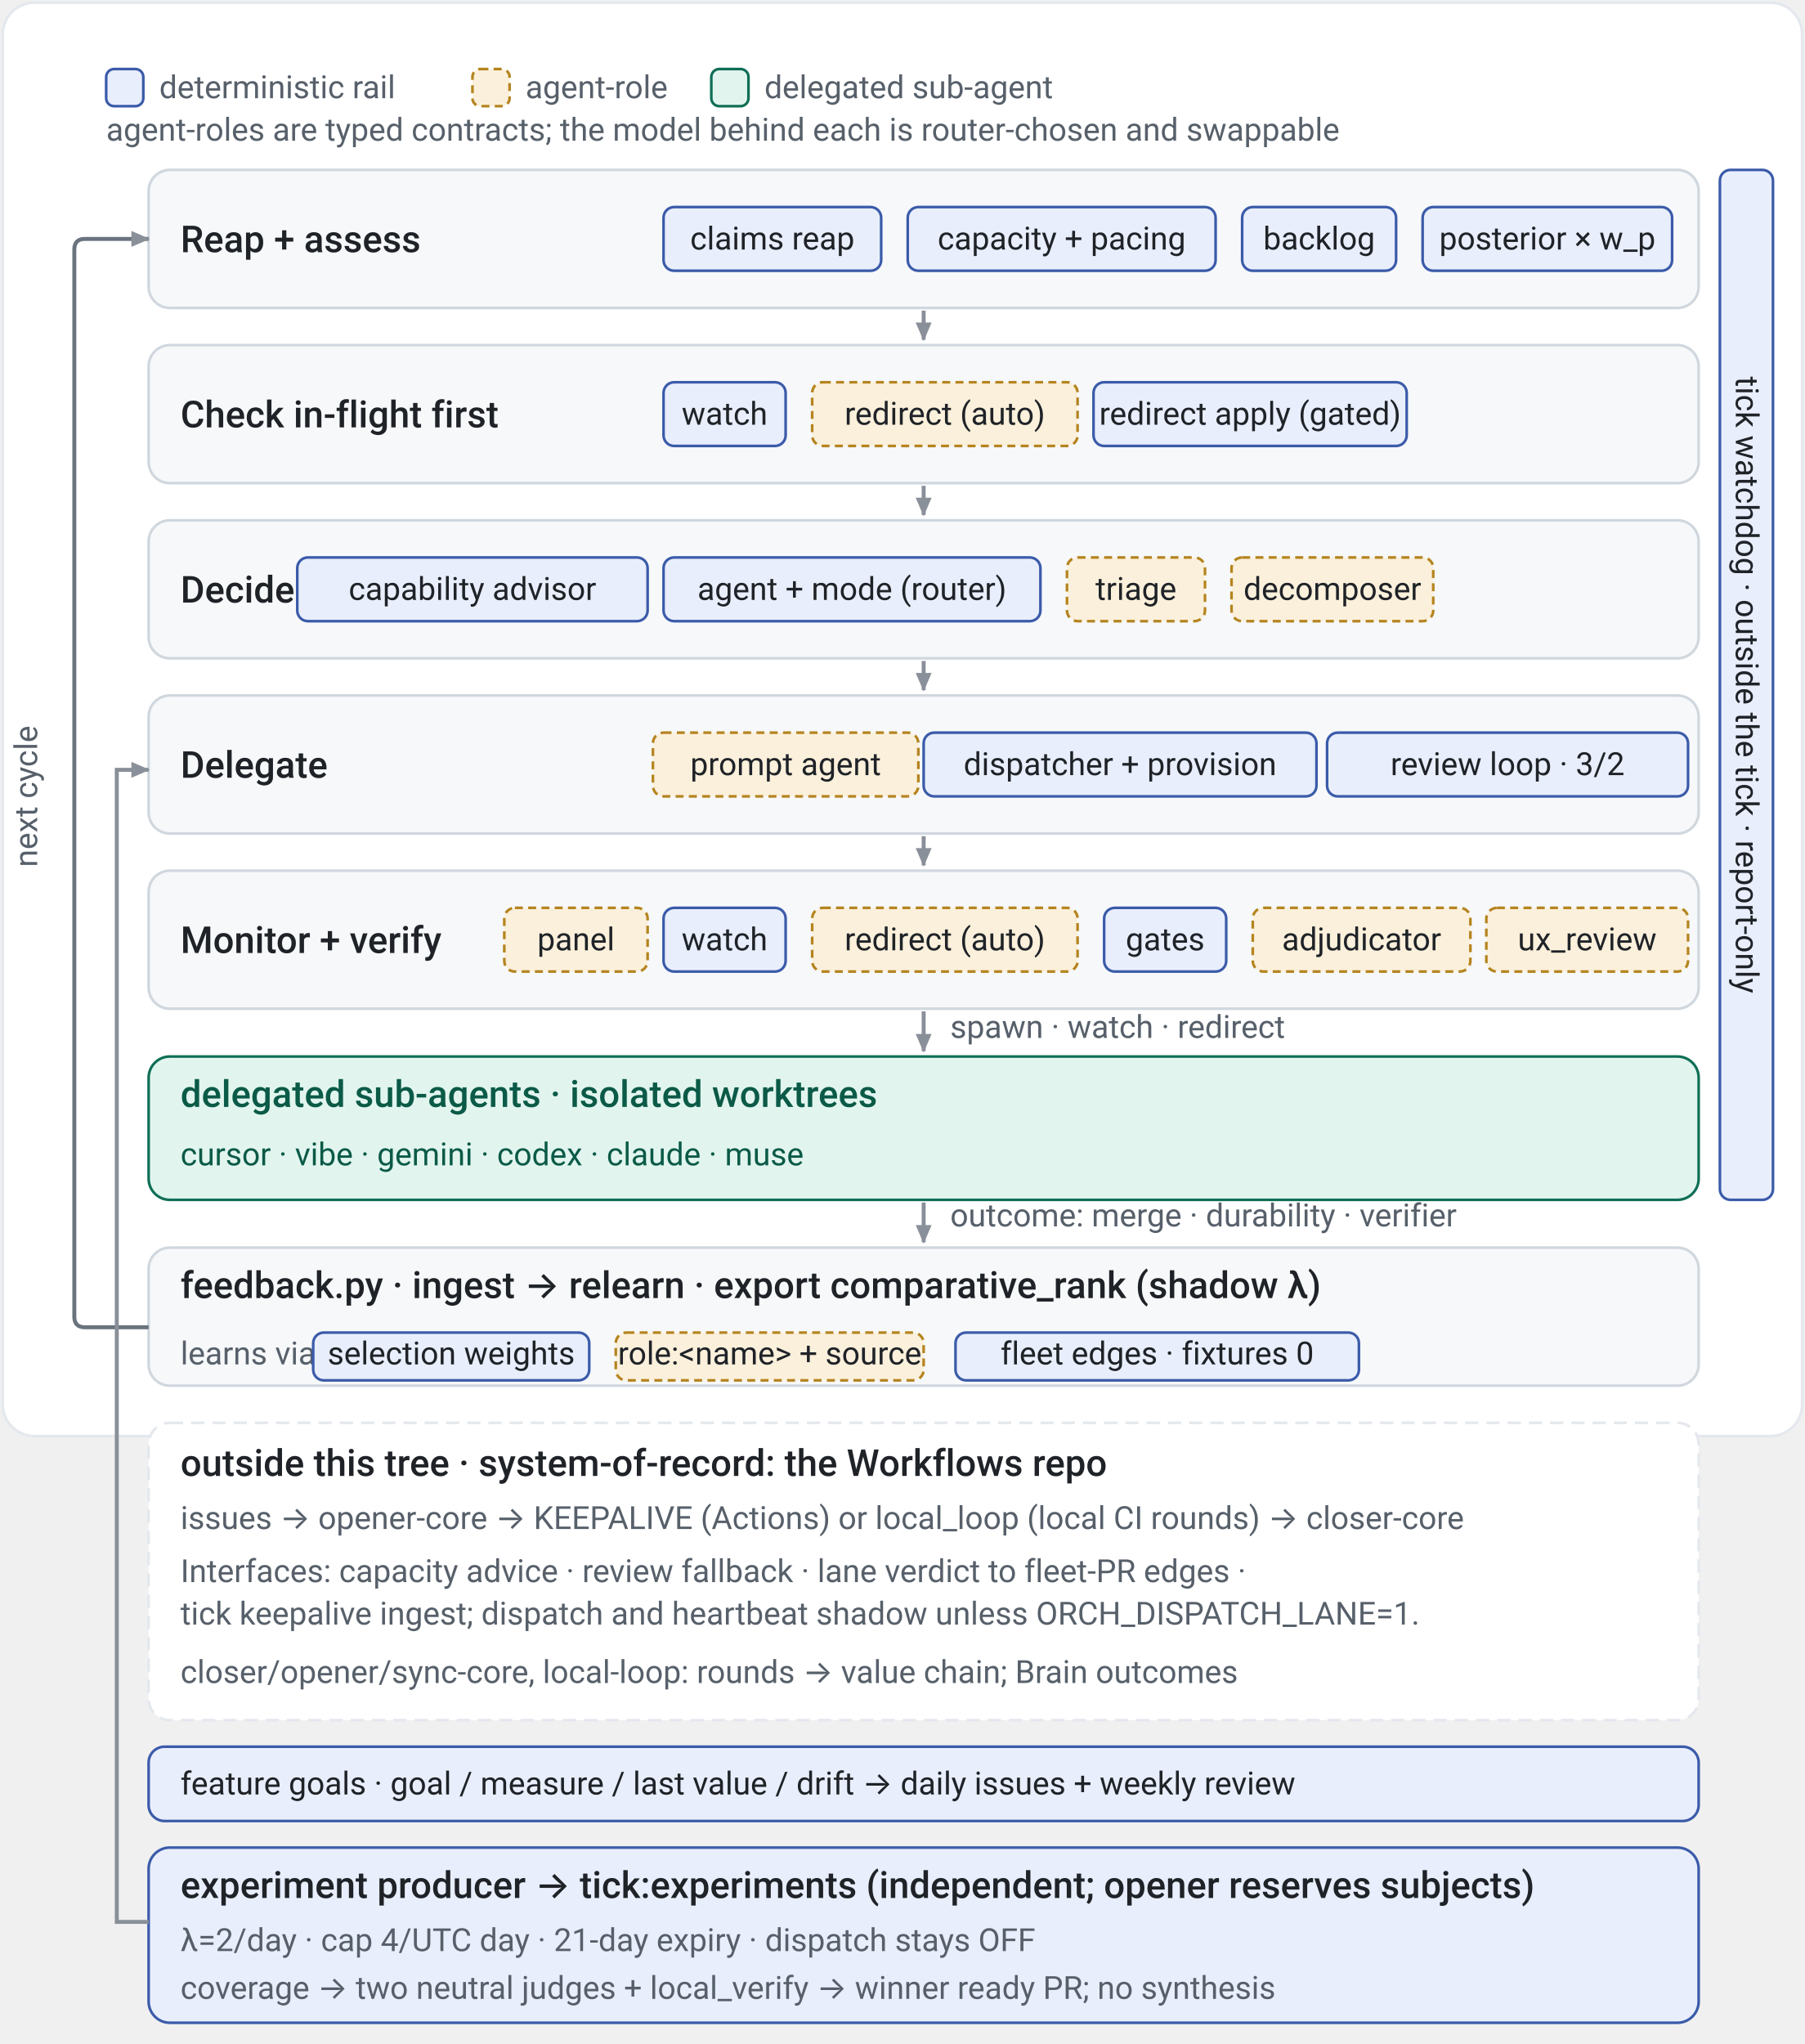
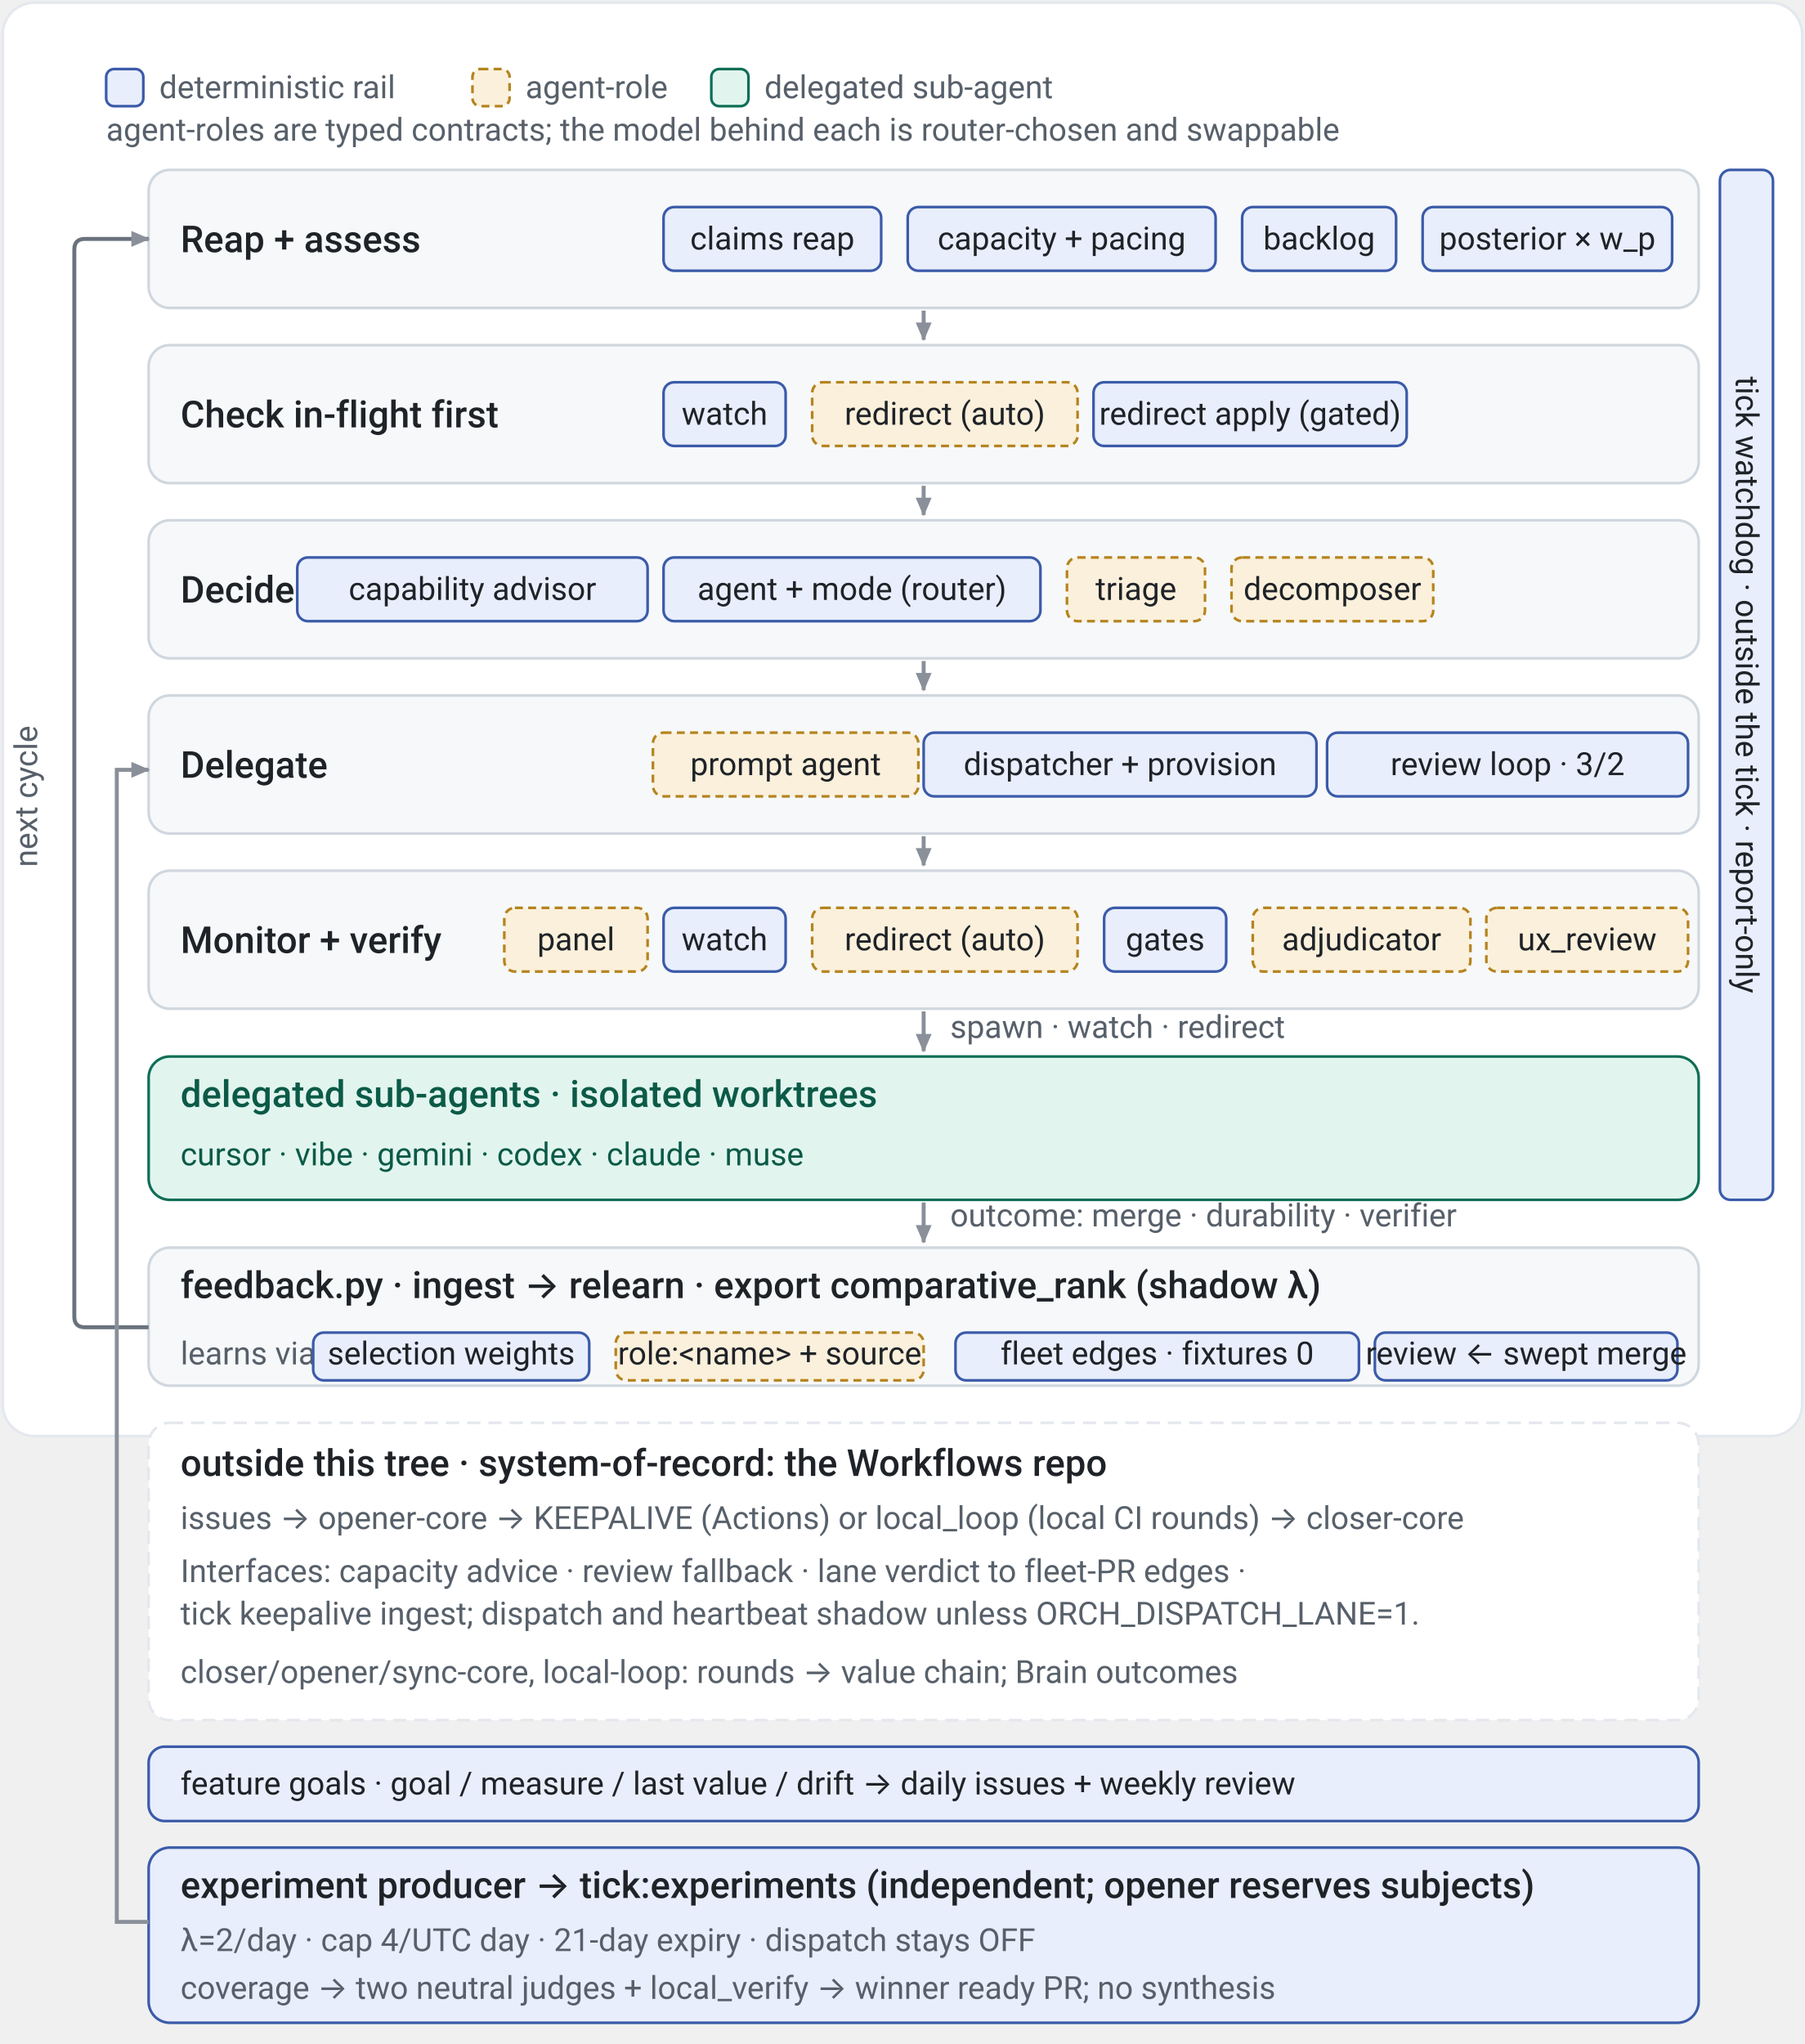
<svg xmlns="http://www.w3.org/2000/svg" width="680" viewBox="0 0 680 770" role="img">
  <style>
  .bg{fill:#ffffff;stroke:#e4e8ee;}
  .t,.th,.subhead{font:500 14px ui-sans-serif,system-ui,-apple-system,"Segoe UI",Roboto,sans-serif;fill:#1f2328;}
  .subhead{fill:#0b5a47;}
  .ts{font:400 12px ui-sans-serif,system-ui,-apple-system,"Segoe UI",Roboto,sans-serif;fill:#57606a;}
  .ct{font:400 12px ui-sans-serif,system-ui,-apple-system,"Segoe UI",Roboto,sans-serif;fill:#1f2328;}
  .ctsub{font:400 12px ui-sans-serif,system-ui,-apple-system,"Segoe UI",Roboto,sans-serif;fill:#0b5a47;}
  .stage{fill:#f6f8fa;stroke:#d0d7de;}
  .rail{fill:#e8eefb;stroke:#3b5ba9;}
  .role{fill:#fbf0db;stroke:#b5841f;stroke-dasharray:3 2;}
  .sub{fill:#e1f5ee;stroke:#0f6e56;}
  .arrow{stroke:#8a9099;stroke-width:1.5;fill:none;}
  .return{stroke:#6a737d;stroke-width:1.5;fill:none;}
</style>
  <defs>
    <marker id="ah" markerWidth="9" markerHeight="9" refX="6.5" refY="3" orient="auto" markerUnits="userSpaceOnUse">
      <path d="M0,0 L7,3 L0,6 Z" fill="#8a9099" />
    </marker>
  </defs>
  <rect class="bg" x="1" y="1" width="678" height="540" rx="12" />
  <rect class="rail" x="40" y="26" width="14" height="14" rx="3" />
  <text class="ts" x="60" y="37">deterministic rail</text>
  <rect class="role" x="178" y="26" width="14" height="14" rx="3" />
  <text class="ts" x="198" y="37">agent-role</text>
  <rect class="sub" x="268" y="26" width="14" height="14" rx="3" />
  <text class="ts" x="288" y="37">delegated sub-agent</text>
  <text class="ts" x="40" y="53">agent-roles are typed contracts; the model behind each is router-chosen and swappable</text>
  <rect class="stage" x="56" y="64" width="584" height="52" rx="8" />
  <text class="th" x="68" y="95">Reap + assess</text>
  <rect class="rail" x="250" y="78" width="82" height="24" rx="4" />
  <text class="ct" x="291" y="94" text-anchor="middle">claims reap</text>
  <rect class="rail" x="342" y="78" width="116" height="24" rx="4" />
  <text class="ct" x="400" y="94" text-anchor="middle">capacity + pacing</text>
  <rect class="rail" x="468" y="78" width="58" height="24" rx="4" />
  <text class="ct" x="497" y="94" text-anchor="middle">backlog</text>
  <rect class="rail" x="536" y="78" width="94" height="24" rx="4" />
  <text class="ct" x="583" y="94" text-anchor="middle">posterior × w_p</text>
  <rect class="stage" x="56" y="130" width="584" height="52" rx="8" />
  <text class="th" x="68" y="161">Check in-flight first</text>
  <rect class="rail" x="250" y="144" width="46" height="24" rx="4" />
  <text class="ct" x="273" y="160" text-anchor="middle">watch</text>
  <rect class="role" x="306" y="144" width="100" height="24" rx="4" />
  <text class="ct" x="356" y="160" text-anchor="middle">redirect (auto)</text>
  <rect class="rail" x="412" y="144" width="118" height="24" rx="4" />
  <text class="ct" x="471" y="160" text-anchor="middle">redirect apply (gated)</text>
  <g />
  <rect class="stage" x="56" y="196" width="584" height="52" rx="8" />
  <text class="th" x="68" y="227">Decide</text>
  <rect class="rail" x="112" y="210" width="132" height="24" rx="4" />
  <text class="ct" x="178" y="226" text-anchor="middle">capability advisor</text>
  <rect class="rail" x="250" y="210" width="142" height="24" rx="4" />
  <text class="ct" x="321" y="226" text-anchor="middle">agent + mode (router)</text>
  <rect class="role" x="402" y="210" width="52" height="24" rx="4" />
  <text class="ct" x="428" y="226" text-anchor="middle">triage</text>
  <rect class="role" x="464" y="210" width="76" height="24" rx="4" />
  <text class="ct" x="502" y="226" text-anchor="middle">decomposer</text>
  <rect class="stage" x="56" y="262" width="584" height="52" rx="8" />
  <text class="th" x="68" y="293">Delegate</text>
  <rect class="role" x="246" y="276" width="100" height="24" rx="4" />
  <text class="ct" x="296" y="292" text-anchor="middle">prompt agent</text>
  <rect class="rail" x="348" y="276" width="148" height="24" rx="4" />
  <text class="ct" x="422" y="292" text-anchor="middle">dispatcher + provision</text>
  <rect class="rail" x="500" y="276" width="136" height="24" rx="4" />
  <text class="ct" x="568" y="292" text-anchor="middle">review loop · 3/2</text>
  <g />
  <rect class="stage" x="56" y="328" width="584" height="52" rx="8" />
  <text class="th" x="68" y="359">Monitor + verify</text>
  <rect class="rail" x="250" y="342" width="46" height="24" rx="4" />
  <text class="ct" x="273" y="358" text-anchor="middle">watch</text>
  <rect class="role" x="306" y="342" width="100" height="24" rx="4" />
  <text class="ct" x="356" y="358" text-anchor="middle">redirect (auto)</text>
  <rect class="rail" x="416" y="342" width="46" height="24" rx="4" />
  <text class="ct" x="439" y="358" text-anchor="middle">gates</text>
  <rect class="role" x="472" y="342" width="82" height="24" rx="4" />
  <text class="ct" x="513" y="358" text-anchor="middle">adjudicator</text>
  <rect class="role" x="560" y="342" width="76" height="24" rx="4" />
  <text class="ct" x="598" y="358" text-anchor="middle">ux_review</text>
  <g>
    <rect class="role" x="190" y="342" width="54" height="24" rx="4" />
    <text class="ct" x="217" y="358" text-anchor="middle">panel</text>
  </g>
  <line class="arrow" x1="348" y1="117" x2="348" y2="128" marker-end="url(#ah)" />
  <line class="arrow" x1="348" y1="183" x2="348" y2="194" marker-end="url(#ah)" />
  <line class="arrow" x1="348" y1="249" x2="348" y2="260" marker-end="url(#ah)" />
  <line class="arrow" x1="348" y1="315" x2="348" y2="326" marker-end="url(#ah)" />
  <line class="arrow" x1="348" y1="381" x2="348" y2="396" marker-end="url(#ah)" />
  <text class="ts" x="358" y="391">spawn · watch · redirect</text>
  <rect class="sub" x="56" y="398" width="584" height="54" rx="8" />
  <text class="subhead" x="68" y="417">delegated sub-agents · isolated worktrees</text>
  <text class="ctsub" x="68" y="439">cursor · vibe · gemini · codex · claude · muse</text>
  <line class="arrow" x1="348" y1="453" x2="348" y2="468" marker-end="url(#ah)" />
  <text class="ts" x="358" y="462">outcome: merge · durability · verifier</text>
  <g id="comparative-routing-shadow">
</g>
  <rect class="stage" x="56" y="470" width="584" height="52" rx="8" />
  <text class="th" x="68" y="489">feedback.py · ingest → relearn · export comparative_rank (shadow λ)</text>
  <text class="ts" x="68" y="514">learns via outcomes:</text>
  <rect class="rail" x="118" y="502" width="104" height="18" rx="4" />
  <text class="ct" x="170" y="514" text-anchor="middle">selection weights</text>
  <rect class="role" x="232" y="502" width="116" height="18" rx="4" />
  <text class="ct" x="290" y="514" text-anchor="middle">role:&lt;name&gt; + source</text>
  <rect class="rail" x="360" y="502" width="152" height="18" rx="4" />
  <text class="ct" x="436" y="514" text-anchor="middle">fleet edges · fixtures 0</text>
+   <rect class="rail" x="518" y="502" width="114" height="18" rx="4" />
+   <text class="ct" x="575" y="514" text-anchor="middle">review ← swept merge</text>
  <path class="return" d="M56,500 L32,500 Q28,500 28,496 L28,94 Q28,90 32,90 L56,90" marker-end="url(#ah)" />
  <text class="ts" x="14" y="300" text-anchor="middle" transform="rotate(-90 14 300)">next cycle</text>
  <rect class="rail" x="648" y="64" width="20" height="388" rx="4" />
  <text class="ct" x="654" y="258" text-anchor="middle" transform="rotate(90 654 258)">tick watchdog · outside the tick · report-only</text>
  <rect class="bg" x="56" y="536" width="584" height="112" rx="8" stroke-dasharray="5 3" />
  <text class="th" x="68" y="556">outside this tree · system-of-record: the Workflows repo</text>
  <text class="ts" x="68" y="576">issues → opener-core → KEEPALIVE (Actions) or local_loop (local CI rounds) → closer-core</text>
  <text class="ts" x="68" y="596">Interfaces: capacity advice · review fallback · lane verdict to fleet-PR edges ·</text>
  <text class="ts" x="68" y="612">tick keepalive ingest; dispatch and heartbeat shadow unless ORCH_DISPATCH_LANE=1.</text>
  <text class="ts" x="68" y="634">closer/opener/sync-core, local-loop: rounds → value chain; Brain outcomes</text>
  <g id="feature-goals-feedback">
    <rect class="rail" x="56" y="658" width="584" height="28" rx="6" />
    <text class="ct" x="68" y="676">feature goals · goal / measure / last value / drift → daily issues + weekly review</text>
  </g>
  <rect class="rail" x="56" y="696" width="584" height="66" rx="8" />
  <text class="th" x="68" y="715">experiment producer → tick:experiments (independent; opener reserves subjects)</text>
  <text class="ts" x="68" y="735">λ=2/day · cap 4/UTC day · 21-day expiry · dispatch stays OFF</text>
  <text class="ts" x="68" y="753">coverage → two neutral judges + local_verify → winner ready PR; no synthesis</text>
  <path class="arrow" d="M56,724 L44,724 L44,290 L56,290" marker-end="url(#ah)" />
  <g id="native-handoff-contract" />
</svg>
